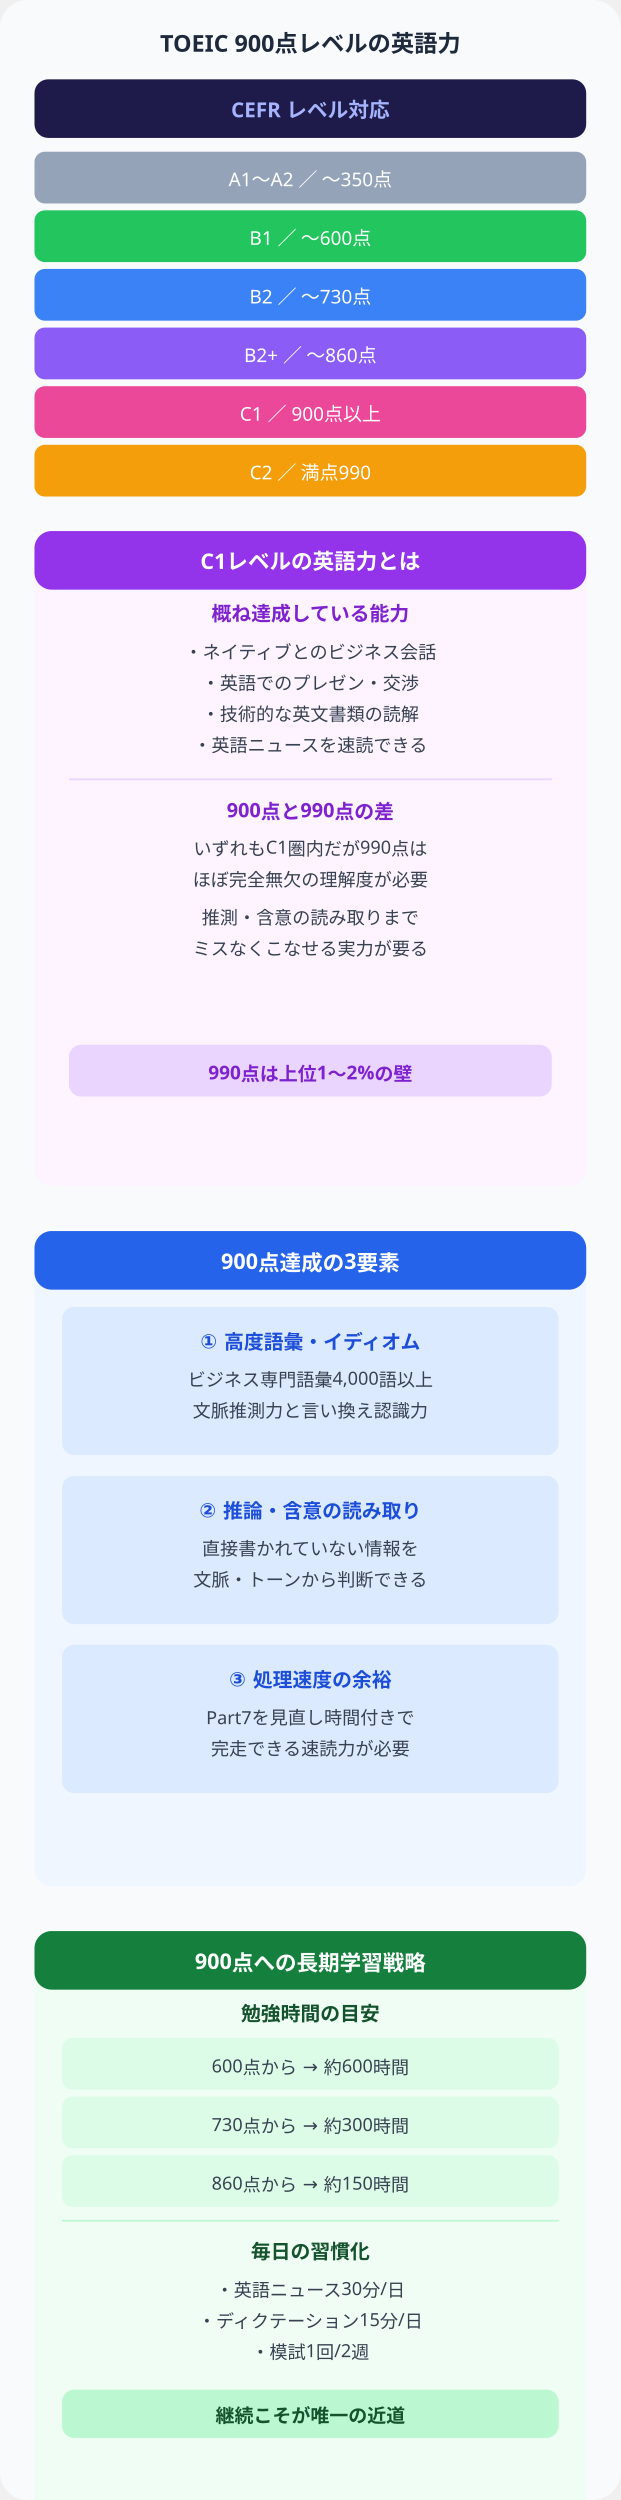
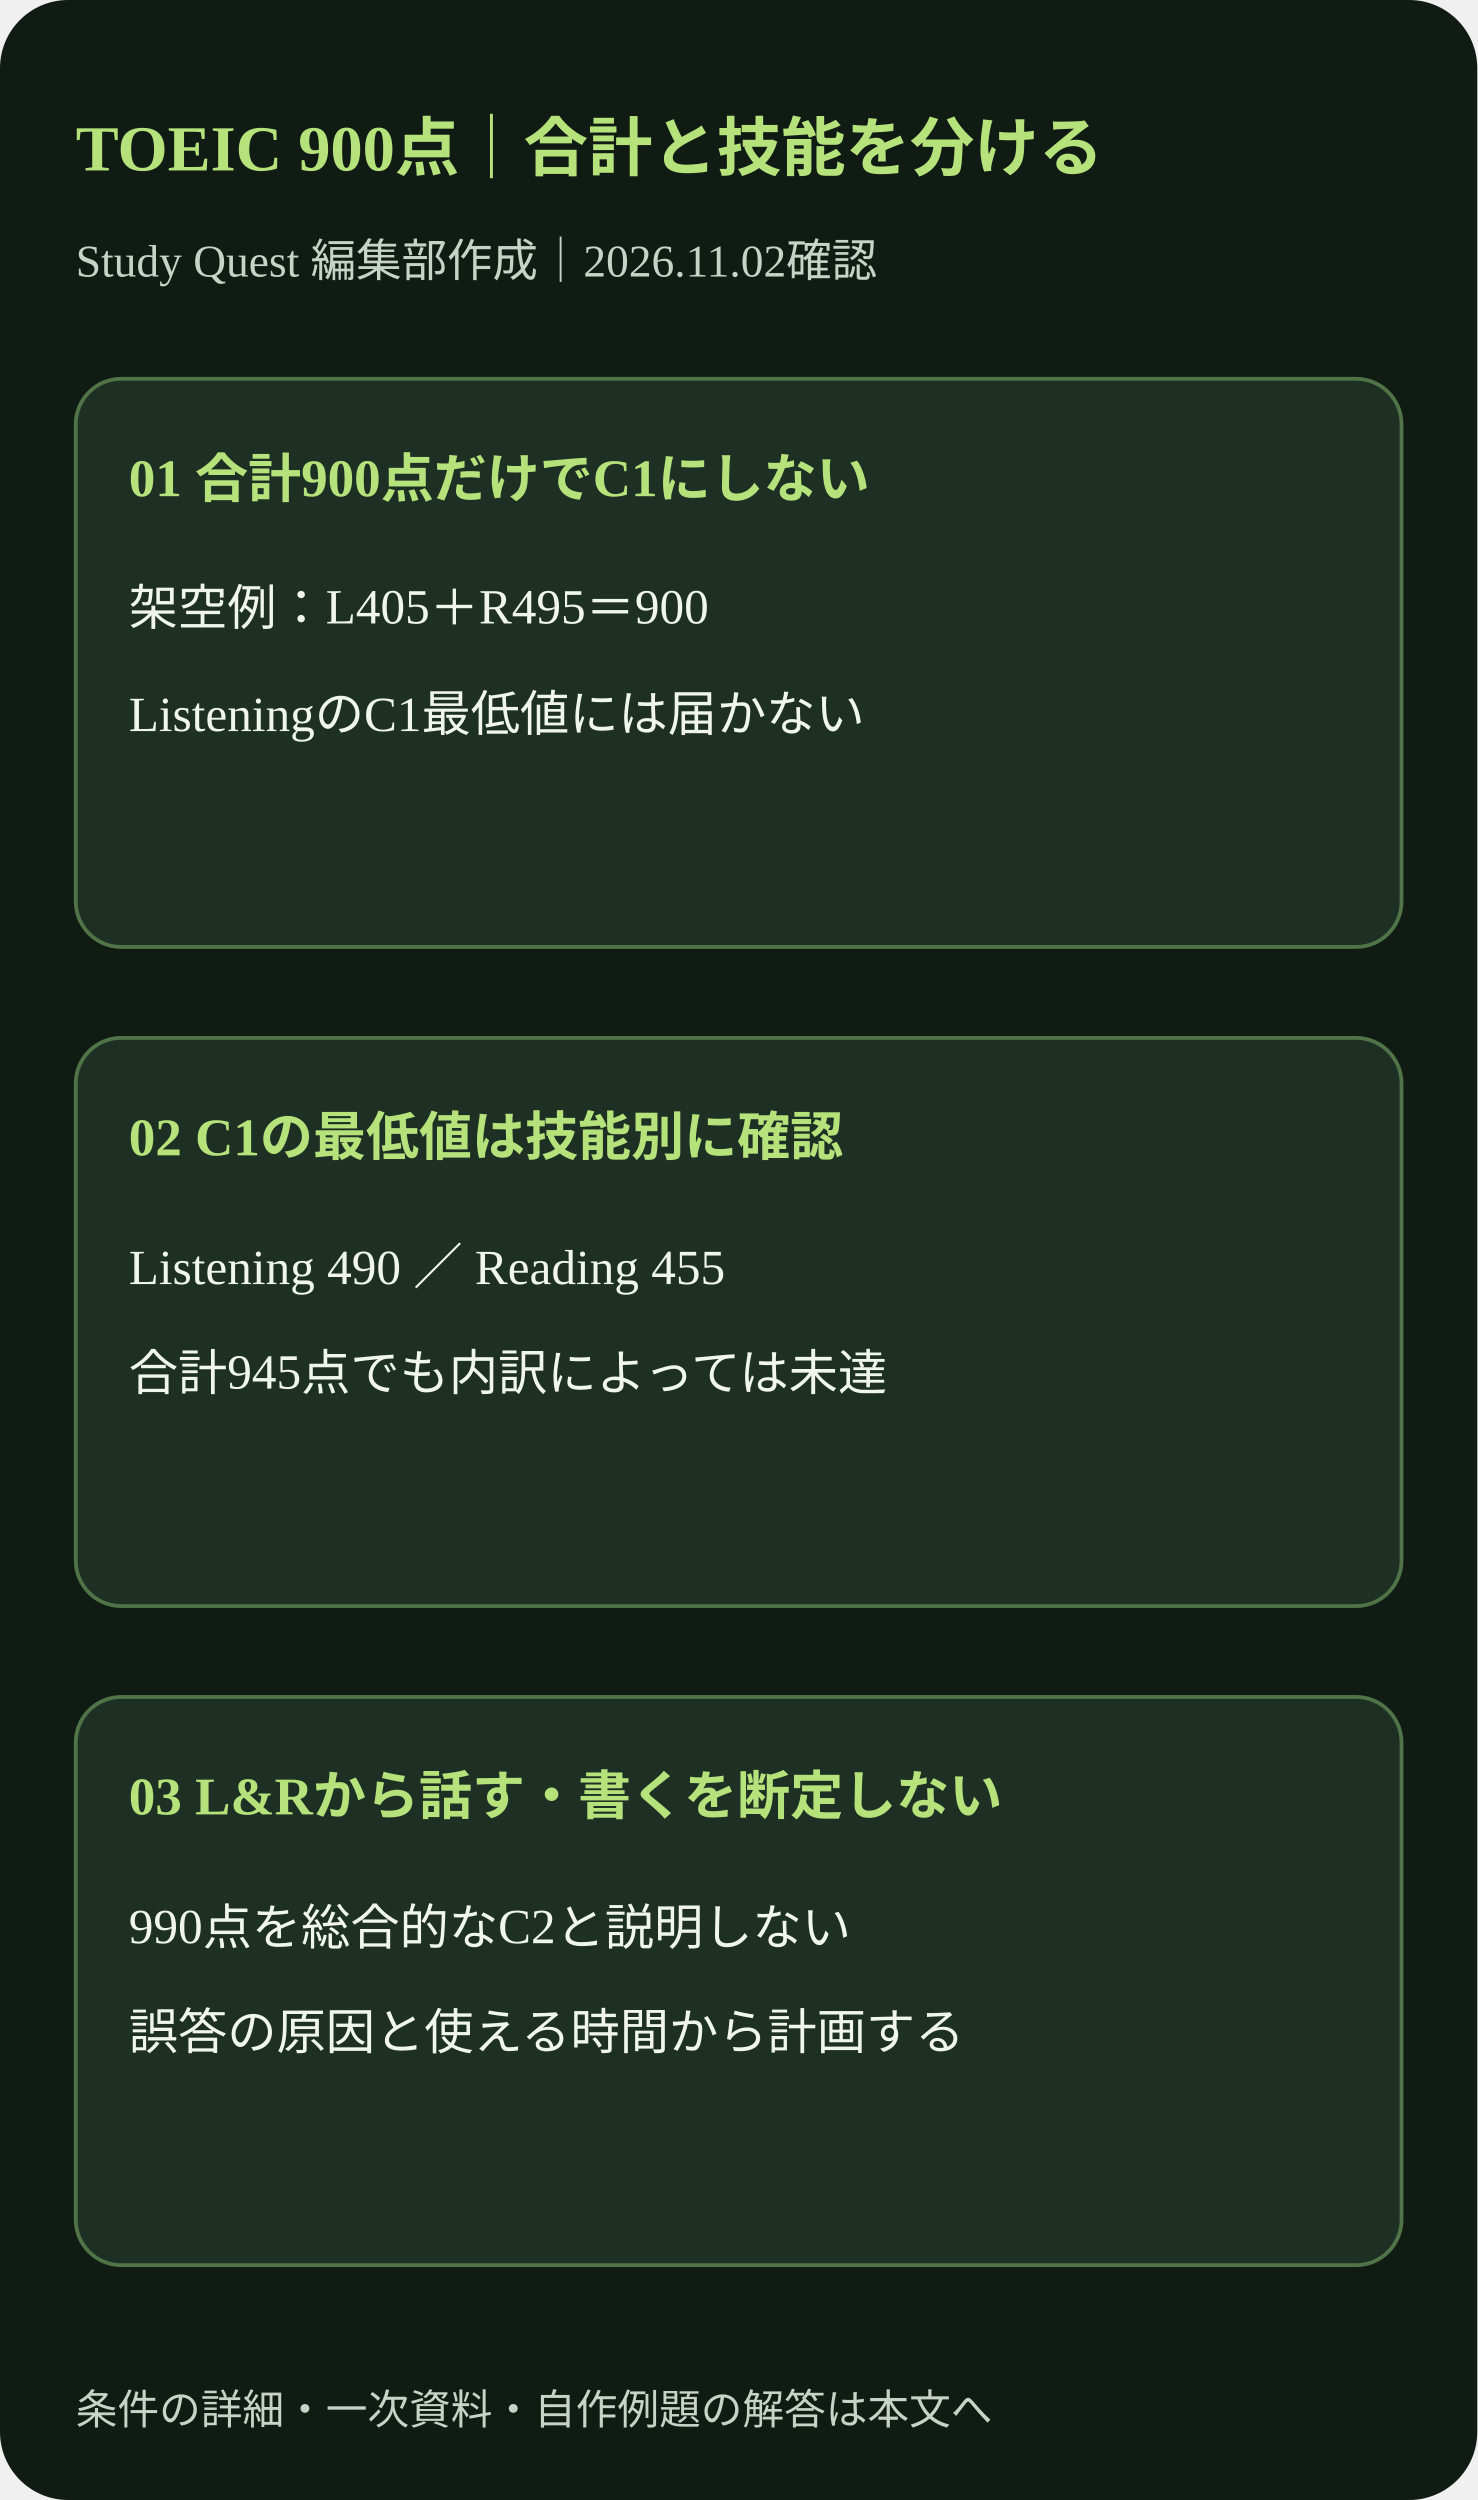
- <svg xmlns="http://www.w3.org/2000/svg" viewBox="0 0 360 1450" width="360" height="1450" role="img" aria-labelledby="title desc">
-   <defs>
-     <style>text { font-family: 'Noto Sans JP','Hiragino Sans',sans-serif; }</style>
-   </defs>
-   <rect width="360" height="1450" rx="16" fill="#F8FAFC" />
-   <text x="180" y="30" text-anchor="middle" font-size="13.5" font-weight="700" fill="#1E293B">TOEIC 900点レベルの英語力</text>
-   <rect x="20" y="46" width="320" height="34" rx="8" fill="#1E1B4B" />
-   <text x="180" y="68" text-anchor="middle" font-size="12" font-weight="700" fill="#A5B4FC">CEFR レベル対応</text>
-   <rect x="20" y="88" width="320" height="30" rx="6" fill="#94A3B8" />
-   <text x="180" y="108" text-anchor="middle" font-size="11" fill="#fff">A1〜A2 ／ 〜350点</text>
-   <rect x="20" y="122" width="320" height="30" rx="6" fill="#22C55E" />
-   <text x="180" y="142" text-anchor="middle" font-size="11" fill="#fff">B1 ／ 〜600点</text>
-   <rect x="20" y="156" width="320" height="30" rx="6" fill="#3B82F6" />
-   <text x="180" y="176" text-anchor="middle" font-size="11" fill="#fff">B2 ／ 〜730点</text>
-   <rect x="20" y="190" width="320" height="30" rx="6" fill="#8B5CF6" />
-   <text x="180" y="210" text-anchor="middle" font-size="11" fill="#fff">B2+ ／ 〜860点</text>
-   <rect x="20" y="224" width="320" height="30" rx="6" fill="#EC4899" />
-   <text x="180" y="244" text-anchor="middle" font-size="11" fill="#fff">C1 ／ 900点以上</text>
-   <rect x="20" y="258" width="320" height="30" rx="6" fill="#F59E0B" />
-   <text x="180" y="278" text-anchor="middle" font-size="11" fill="#fff">C2 ／ 満点990</text>
-   <rect x="20" y="308" width="320" height="380" rx="10" fill="#FDF4FF" />
-   <rect x="20" y="308" width="320" height="34" rx="10" fill="#9333EA" />
-   <text x="180" y="330" text-anchor="middle" font-size="12.5" font-weight="700" fill="#fff">C1レベルの英語力とは</text>
-   <text x="180" y="360" text-anchor="middle" font-size="11.5" font-weight="700" fill="#7E22CE">概ね達成している能力</text>
-   <text x="180" y="382" text-anchor="middle" font-size="10.5" fill="#374151">・ネイティブとのビジネス会話</text>
-   <text x="180" y="400" text-anchor="middle" font-size="10.5" fill="#374151">・英語でのプレゼン・交渉</text>
-   <text x="180" y="418" text-anchor="middle" font-size="10.5" fill="#374151">・技術的な英文書類の読解</text>
-   <text x="180" y="436" text-anchor="middle" font-size="10.5" fill="#374151">・英語ニュースを速読できる</text>
-   <line x1="40" y1="452" x2="320" y2="452" stroke="#E9D5FF" stroke-width="1" />
-   <text x="180" y="474" text-anchor="middle" font-size="11.5" font-weight="700" fill="#7E22CE">900点と990点の差</text>
-   <text x="180" y="496" text-anchor="middle" font-size="10.5" fill="#374151">いずれもC1圏内だが990点は</text>
-   <text x="180" y="514" text-anchor="middle" font-size="10.5" fill="#374151">ほぼ完全無欠の理解度が必要</text>
-   <text x="180" y="536" text-anchor="middle" font-size="10.5" fill="#374151">推測・含意の読み取りまで</text>
-   <text x="180" y="554" text-anchor="middle" font-size="10.5" fill="#374151">ミスなくこなせる実力が要る</text>
-   <rect x="40" y="606" width="280" height="30" rx="7" fill="#E9D5FF" />
-   <text x="180" y="626" text-anchor="middle" font-size="11" font-weight="700" fill="#7E22CE">990点は上位1〜2%の壁</text>
-   <rect x="20" y="714" width="320" height="380" rx="10" fill="#EFF6FF" />
-   <rect x="20" y="714" width="320" height="34" rx="10" fill="#2563EB" />
-   <text x="180" y="736" text-anchor="middle" font-size="12.5" font-weight="700" fill="#fff">900点達成の3要素</text>
-   <rect x="36" y="758" width="288" height="86" rx="7" fill="#DBEAFE" />
-   <text x="180" y="782" text-anchor="middle" font-size="11.5" font-weight="700" fill="#1D4ED8">① 高度語彙・イディオム</text>
-   <text x="180" y="804" text-anchor="middle" font-size="10.5" fill="#374151">ビジネス専門語彙4,000語以上</text>
-   <text x="180" y="822" text-anchor="middle" font-size="10.5" fill="#374151">文脈推測力と言い換え認識力</text>
-   <rect x="36" y="856" width="288" height="86" rx="7" fill="#DBEAFE" />
-   <text x="180" y="880" text-anchor="middle" font-size="11.5" font-weight="700" fill="#1D4ED8">② 推論・含意の読み取り</text>
-   <text x="180" y="902" text-anchor="middle" font-size="10.5" fill="#374151">直接書かれていない情報を</text>
-   <text x="180" y="920" text-anchor="middle" font-size="10.5" fill="#374151">文脈・トーンから判断できる</text>
-   <rect x="36" y="954" width="288" height="86" rx="7" fill="#DBEAFE" />
-   <text x="180" y="978" text-anchor="middle" font-size="11.5" font-weight="700" fill="#1D4ED8">③ 処理速度の余裕</text>
-   <text x="180" y="1000" text-anchor="middle" font-size="10.5" fill="#374151">Part7を見直し時間付きで</text>
-   <text x="180" y="1018" text-anchor="middle" font-size="10.5" fill="#374151">完走できる速読力が必要</text>
-   <rect x="20" y="1120" width="320" height="380" rx="10" fill="#F0FDF4" />
-   <rect x="20" y="1120" width="320" height="34" rx="10" fill="#15803D" />
-   <text x="180" y="1142" text-anchor="middle" font-size="12.5" font-weight="700" fill="#fff">900点への長期学習戦略</text>
-   <text x="180" y="1172" text-anchor="middle" font-size="11.5" font-weight="700" fill="#14532D">勉強時間の目安</text>
-   <rect x="36" y="1182" width="288" height="30" rx="6" fill="#DCFCE7" />
-   <text x="180" y="1202" text-anchor="middle" font-size="10.5" fill="#374151">600点から → 約600時間</text>
-   <rect x="36" y="1216" width="288" height="30" rx="6" fill="#DCFCE7" />
-   <text x="180" y="1236" text-anchor="middle" font-size="10.5" fill="#374151">730点から → 約300時間</text>
-   <rect x="36" y="1250" width="288" height="30" rx="6" fill="#DCFCE7" />
-   <text x="180" y="1270" text-anchor="middle" font-size="10.5" fill="#374151">860点から → 約150時間</text>
-   <line x1="36" y1="1288" x2="324" y2="1288" stroke="#BBF7D0" stroke-width="1" />
-   <text x="180" y="1310" text-anchor="middle" font-size="11.5" font-weight="700" fill="#14532D">毎日の習慣化</text>
-   <text x="180" y="1332" text-anchor="middle" font-size="10.5" fill="#374151">・英語ニュース30分/日</text>
-   <text x="180" y="1350" text-anchor="middle" font-size="10.5" fill="#374151">・ディクテーション15分/日</text>
-   <text x="180" y="1368" text-anchor="middle" font-size="10.5" fill="#374151">・模試1回/2週</text>
-   <rect x="36" y="1386" width="288" height="28" rx="7" fill="#BBF7D0" />
-   <text x="180" y="1405" text-anchor="middle" font-size="11" font-weight="700" fill="#14532D">継続こそが唯一の近道</text>
+ <svg xmlns="http://www.w3.org/2000/svg" width="390" height="660" viewBox="0 0 390 660" role="img" aria-labelledby="title desc">
+   <rect width="390" height="660" rx="18" fill="#101B13" />
+   <g font-family="M PLUS 1, Hiragino Kaku Gothic ProN, sans-serif">
+     <text x="20" y="45" font-size="17" font-weight="700" fill="#B6E27C">TOEIC 900点｜合計と技能を分ける</text>
+     <text x="20" y="73" font-size="12" fill="#C7D3C7">Study Quest 編集部作成｜2026.11.02確認</text>
+     <rect x="20" y="100" width="350" height="150" rx="12" fill="#1E3023" stroke="#507448" />
+     <text x="34" y="131" font-size="14" font-weight="700" fill="#B6E27C">01  合計900点だけでC1にしない</text>
+     <text x="34" y="165" font-size="13" fill="#F0F6ED">架空例：L405＋R495＝900</text>
+     <text x="34" y="193" font-size="13" fill="#F0F6ED">ListeningのC1最低値には届かない</text>
+     <rect x="20" y="274" width="350" height="150" rx="12" fill="#1E3023" stroke="#507448" />
+     <text x="34" y="305" font-size="14" font-weight="700" fill="#B6E27C">02  C1の最低値は技能別に確認</text>
+     <text x="34" y="339" font-size="13" fill="#F0F6ED">Listening 490 ／ Reading 455</text>
+     <text x="34" y="367" font-size="13" fill="#F0F6ED">合計945点でも内訳によっては未達</text>
+     <rect x="20" y="448" width="350" height="150" rx="12" fill="#1E3023" stroke="#507448" />
+     <text x="34" y="479" font-size="14" font-weight="700" fill="#B6E27C">03  L&amp;Rから話す・書くを断定しない</text>
+     <text x="34" y="513" font-size="13" fill="#F0F6ED">990点を総合的なC2と説明しない</text>
+     <text x="34" y="541" font-size="13" fill="#F0F6ED">誤答の原因と使える時間から計画する</text>
+     <text x="20" y="640" font-size="11" fill="#C7D3C7">条件の詳細・一次資料・自作例題の解答は本文へ</text>
+   </g>
</svg>
